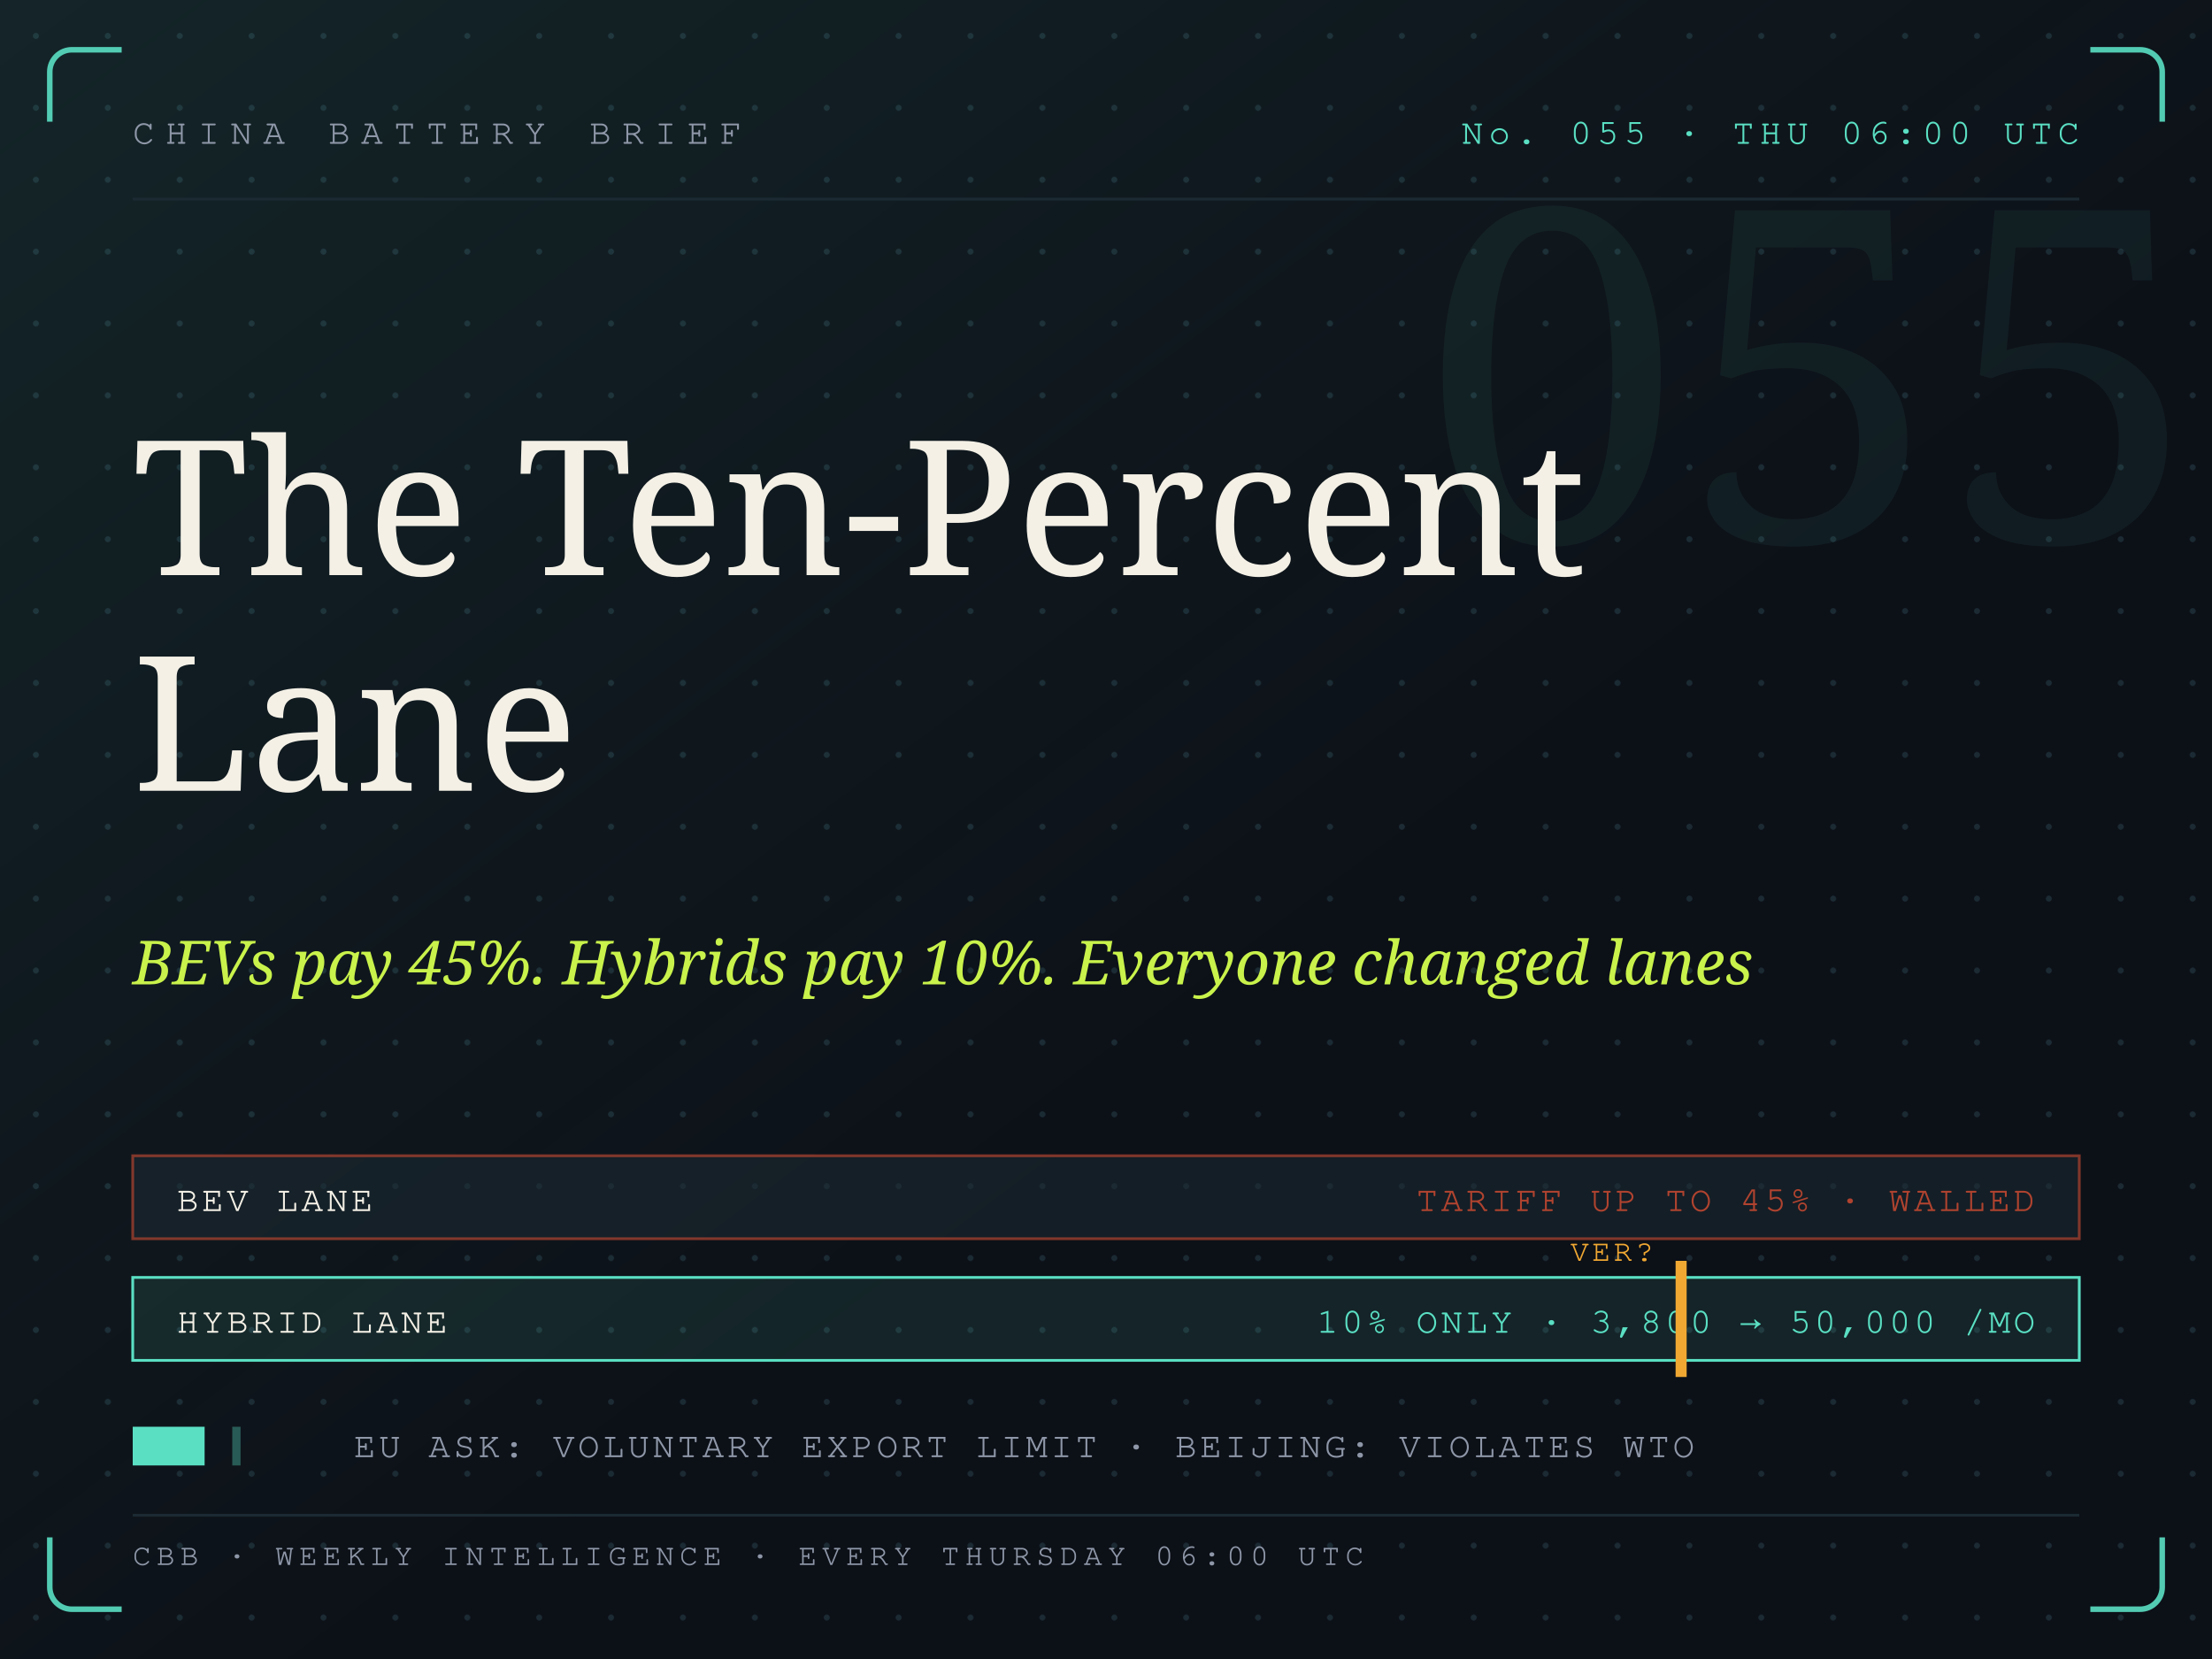
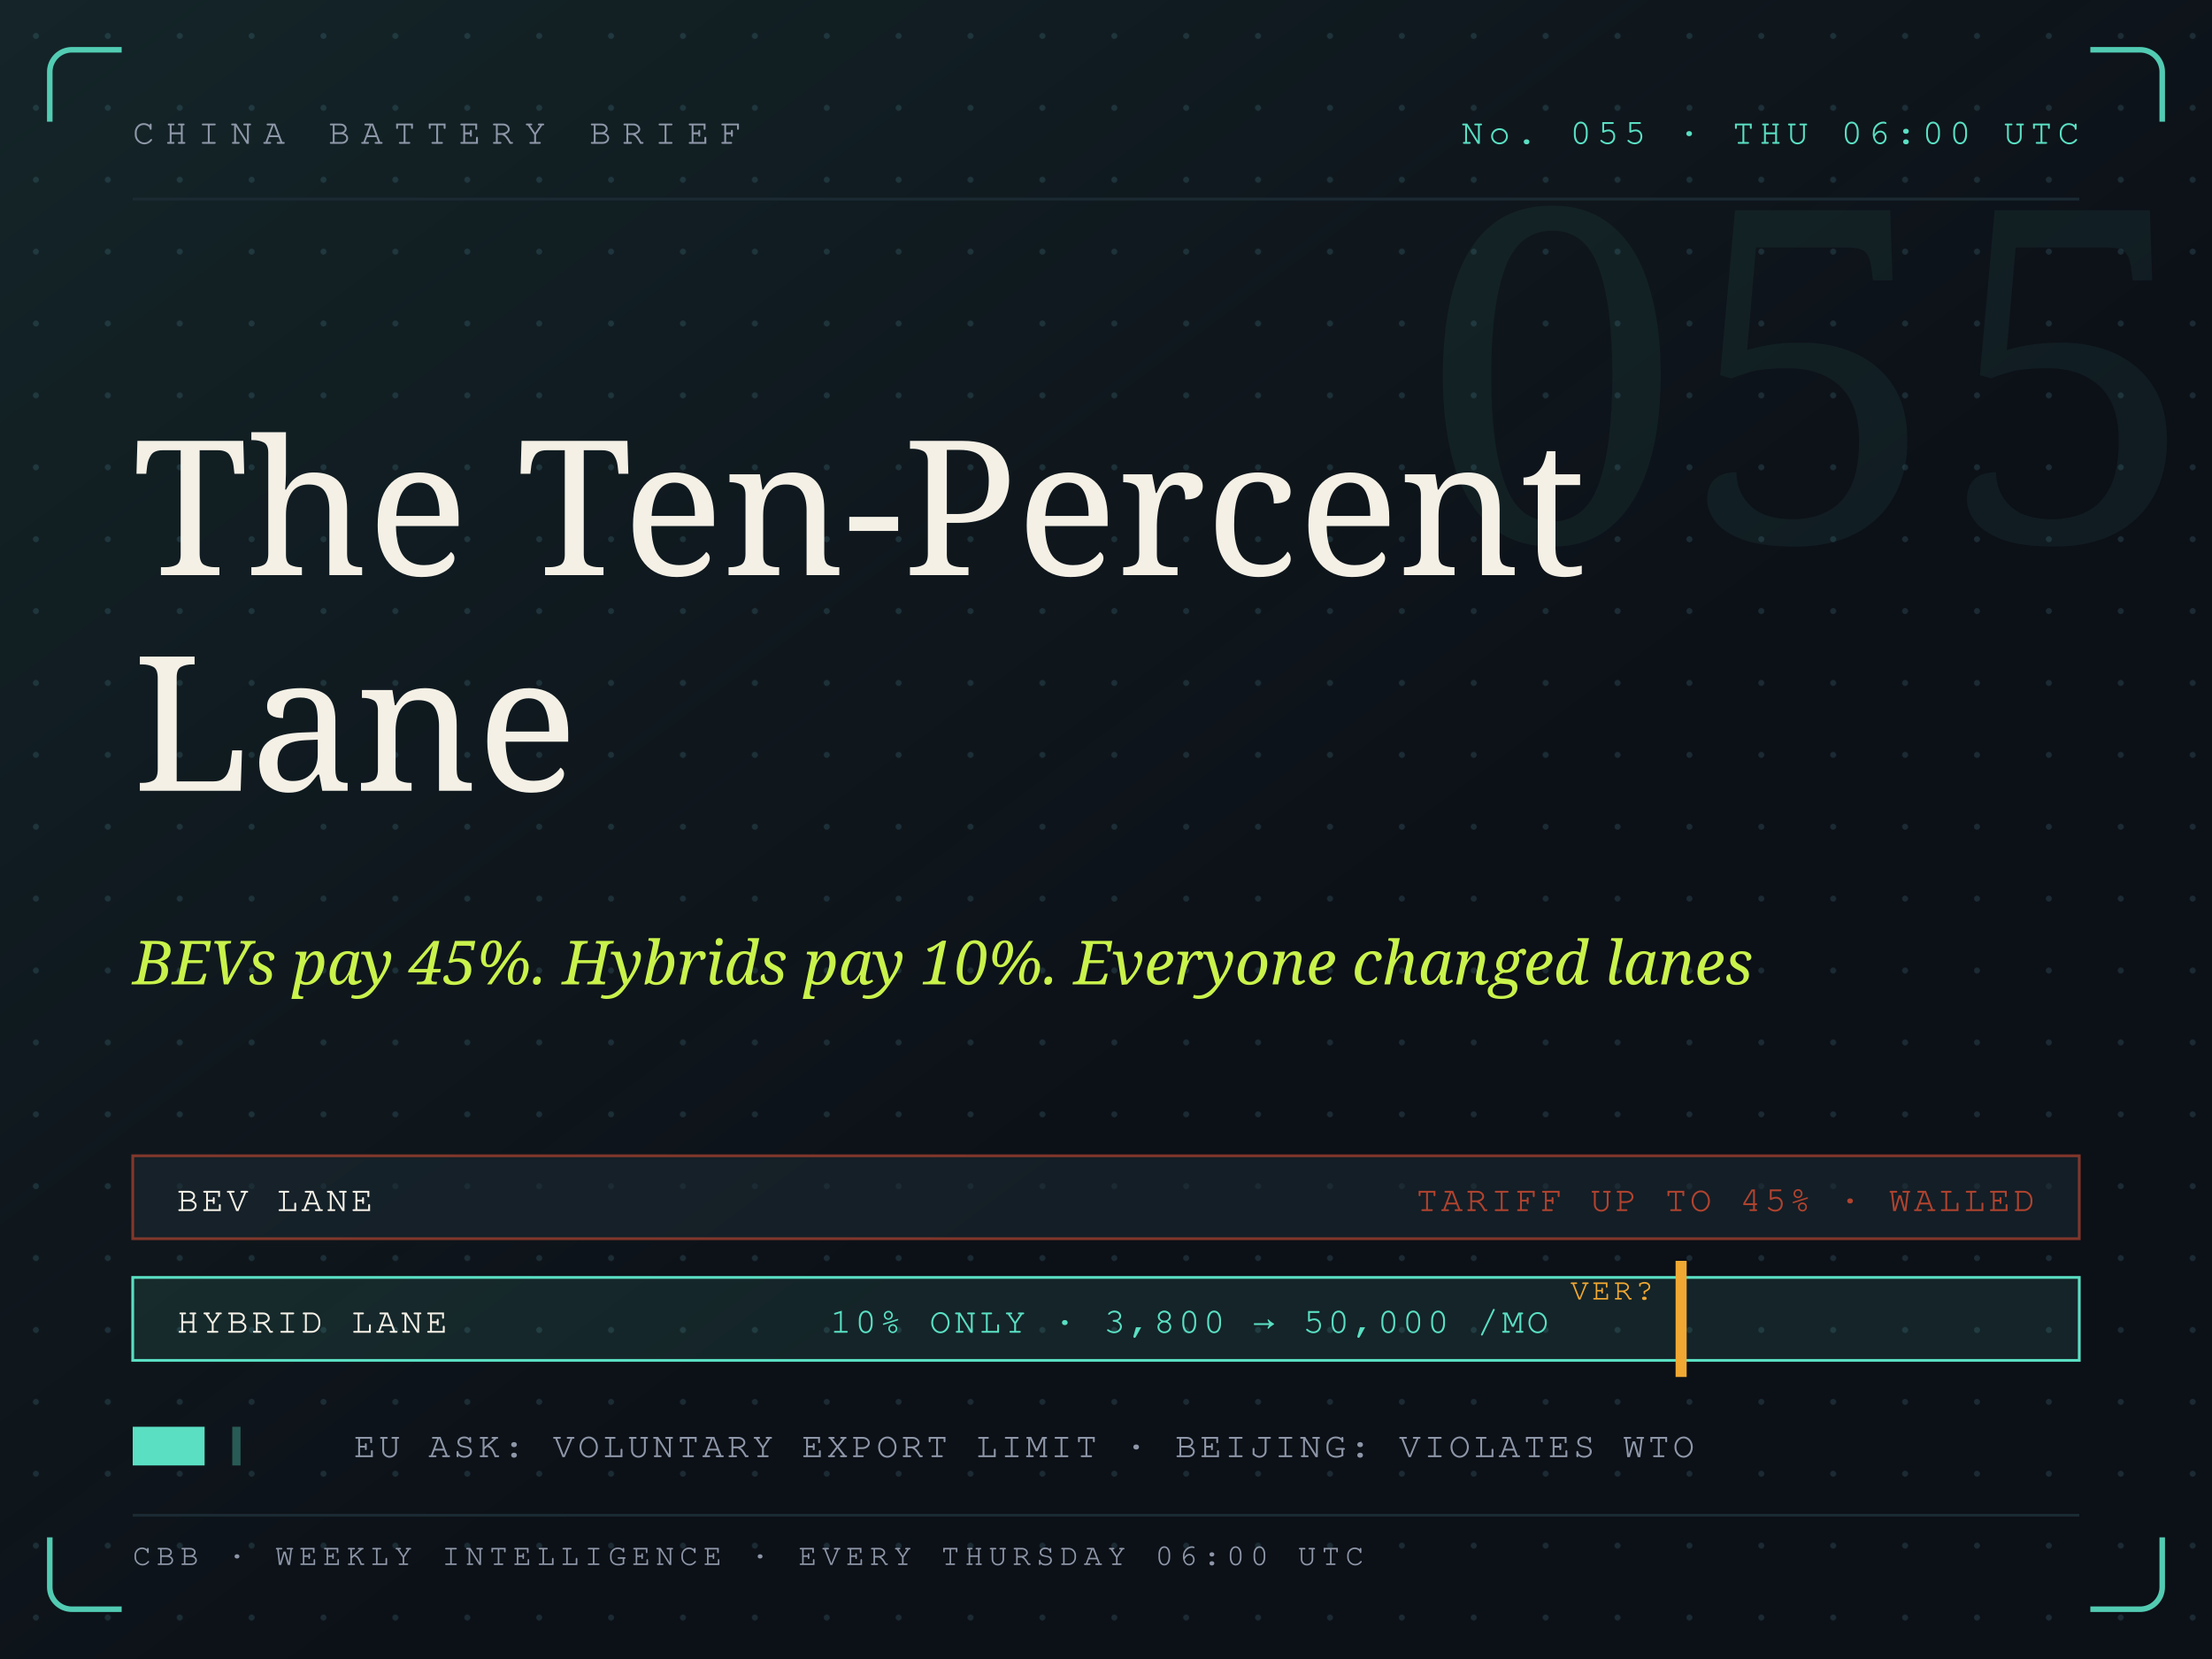
<svg xmlns="http://www.w3.org/2000/svg" width="800" height="600" viewBox="0 0 800 600" role="img" aria-label="Cover 055 — The Ten-Percent Lane: How China's Hybrids Slipped Past Europe's Tariff Wall">
  <defs>
    <pattern id="dots" width="26" height="26" patternUnits="userSpaceOnUse">
      <circle cx="13" cy="13" r="1.1" fill="#1B2A33" />
    </pattern>
    <linearGradient id="glow" x1="0" y1="0" x2="1" y2="1">
      <stop offset="0" stop-color="#5ADFC3" stop-opacity="0.10" />
      <stop offset="0.6" stop-color="#5ADFC3" stop-opacity="0" />
    </linearGradient>
  </defs>
  <rect width="800" height="600" fill="#0C1017" />
  <rect width="800" height="600" fill="url(#dots)" />
  <rect width="800" height="600" fill="url(#glow)" />
  <text x="796" y="196" text-anchor="end" font-family="Georgia,serif" font-size="168" fill="#5ADFC3" opacity="0.06">055</text>
  <g stroke="#5ADFC3" stroke-width="2" opacity="0.9">
    <path d="M18 44 V26 a8 8 0 0 1 8 -8 H44" fill="none" />
    <path d="M782 44 V26 a8 8 0 0 0 -8 -8 H756" fill="none" />
    <path d="M18 556 V574 a8 8 0 0 0 8 8 H44" fill="none" />
    <path d="M782 556 V574 a8 8 0 0 1 -8 8 H756" fill="none" />
  </g>
  <text x="48" y="52" font-family="Courier,monospace" font-size="13" letter-spacing="4" fill="#8E97A8">CHINA BATTERY BRIEF</text>
  <text x="752" y="52" text-anchor="end" font-family="Courier,monospace" font-size="13" letter-spacing="2" fill="#5ADFC3">No. 055 · THU 06:00 UTC</text>
  <line x1="48" y1="72" x2="752" y2="72" stroke="#1B2A33" stroke-width="1" />
  <text x="48" y="208" font-family="Georgia,serif" font-size="68" fill="#F4F0E6">The Ten-Percent</text>
  <text x="48" y="286" font-family="Georgia,serif" font-size="68" fill="#F4F0E6">Lane</text>
  <text x="48" y="356" font-family="Georgia,serif" font-style="italic" font-size="22" fill="#C9F24B">BEVs pay 45%. Hybrids pay 10%. Everyone changed lanes</text>
  <g font-family="Courier,monospace" font-size="13" letter-spacing="1.2">
    <rect x="48" y="418" width="704" height="30" fill="#1B2A33" opacity="0.55" />
    <rect x="48" y="418" width="704" height="30" fill="none" stroke="#B0432F" stroke-width="1" opacity="0.7" />
    <text x="64" y="438" fill="#F4F0E6">BEV LANE</text>
    <text x="736" y="438" text-anchor="end" fill="#B0432F">TARIFF UP TO 45% · WALLED</text>
    <rect x="48" y="462" width="704" height="30" fill="#5ADFC3" opacity="0.10" />
    <rect x="48" y="462" width="704" height="30" fill="none" stroke="#5ADFC3" stroke-width="1" />
    <text x="64" y="482" fill="#F4F0E6">HYBRID LANE</text>
-     <text x="736" y="482" text-anchor="end" fill="#5ADFC3">10% ONLY · 3,800 → 50,000 /MO</text>
+     <text x="560" y="482" text-anchor="end" fill="#5ADFC3">10% ONLY · 3,800 → 50,000 /MO</text>
    <rect x="606" y="456" width="4" height="42" fill="#F0A832" />
-     <text x="598" y="456" text-anchor="end" fill="#F0A832" font-size="11">VER?</text>
+     <text x="598" y="470" text-anchor="end" fill="#F0A832" font-size="11">VER?</text>
  </g>
  <rect x="48" y="516" width="26" height="14" fill="#5ADFC3" />
  <rect x="84" y="516" width="3" height="14" fill="#5ADFC3" opacity="0.35" />
  <text x="128" y="527" font-family="Courier,monospace" font-size="13" letter-spacing="1.2" fill="#8E97A8">EU ASK: VOLUNTARY EXPORT LIMIT · BEIJING: VIOLATES WTO</text>
  <line x1="48" y1="548" x2="752" y2="548" stroke="#1B2A33" stroke-width="1" />
  <text x="48" y="566" font-family="Courier,monospace" font-size="11" letter-spacing="2" fill="#8E97A8">CBB · WEEKLY INTELLIGENCE · EVERY THURSDAY 06:00 UTC</text>
</svg>
